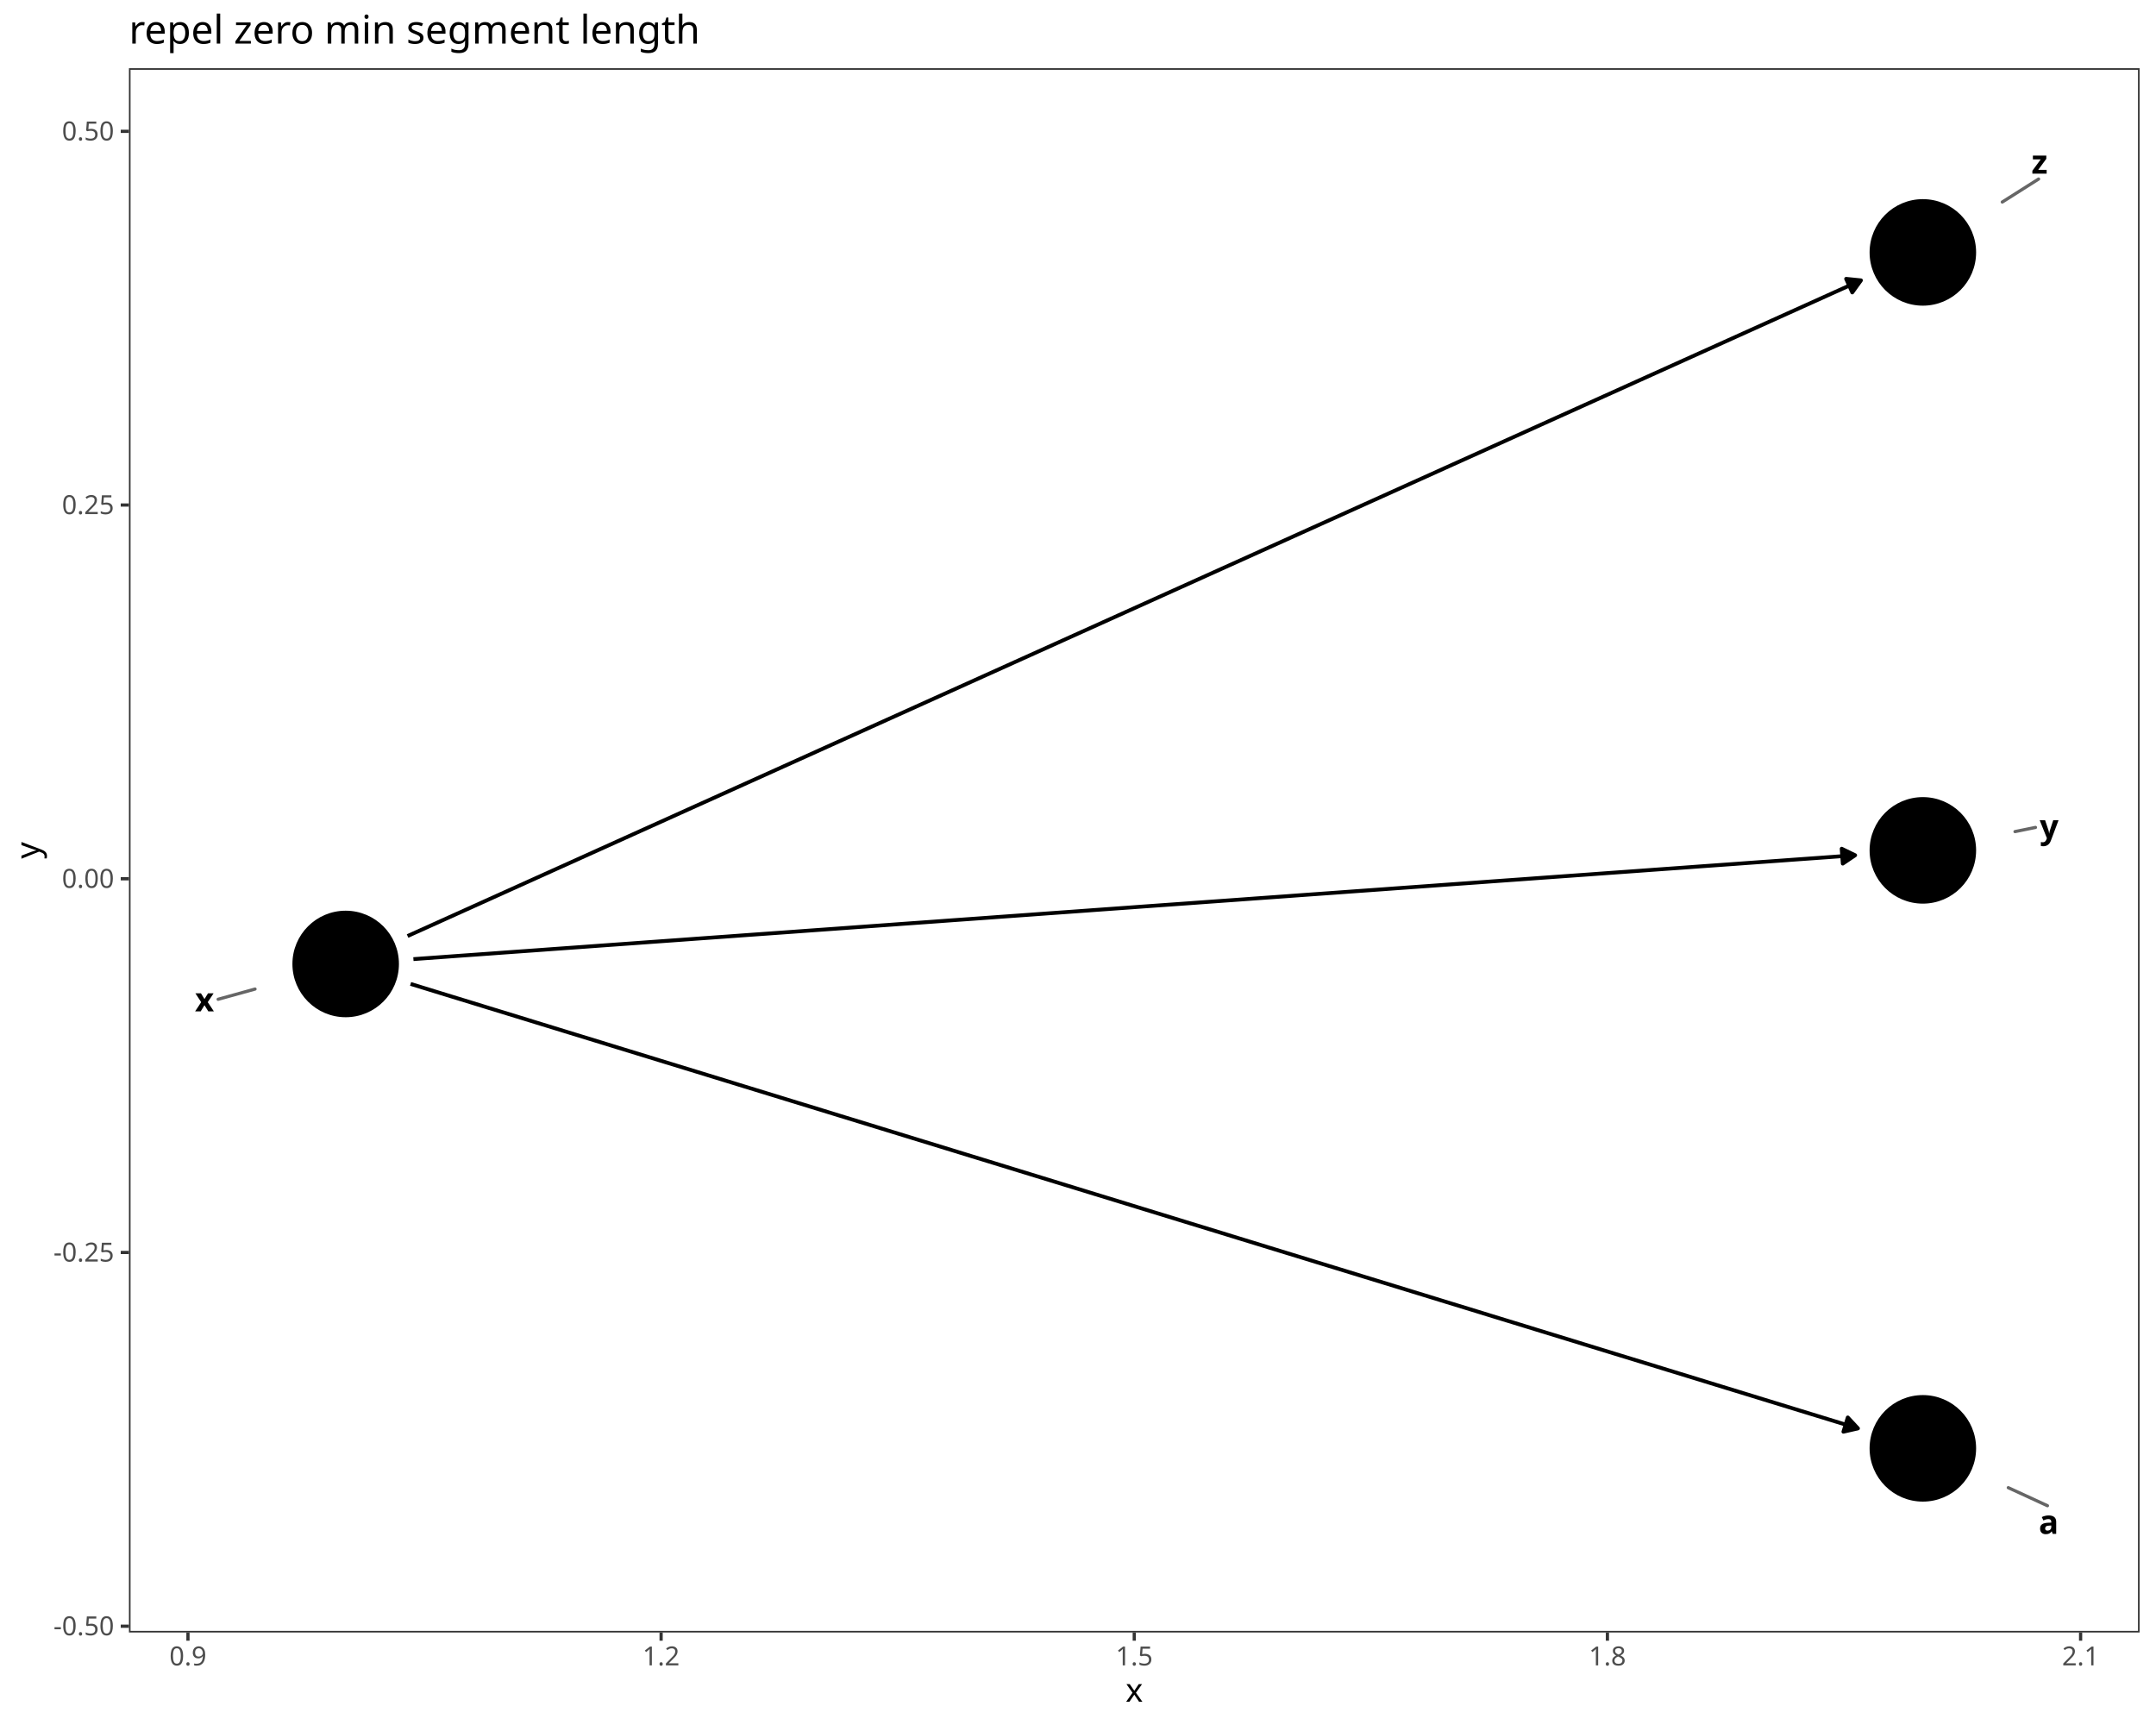
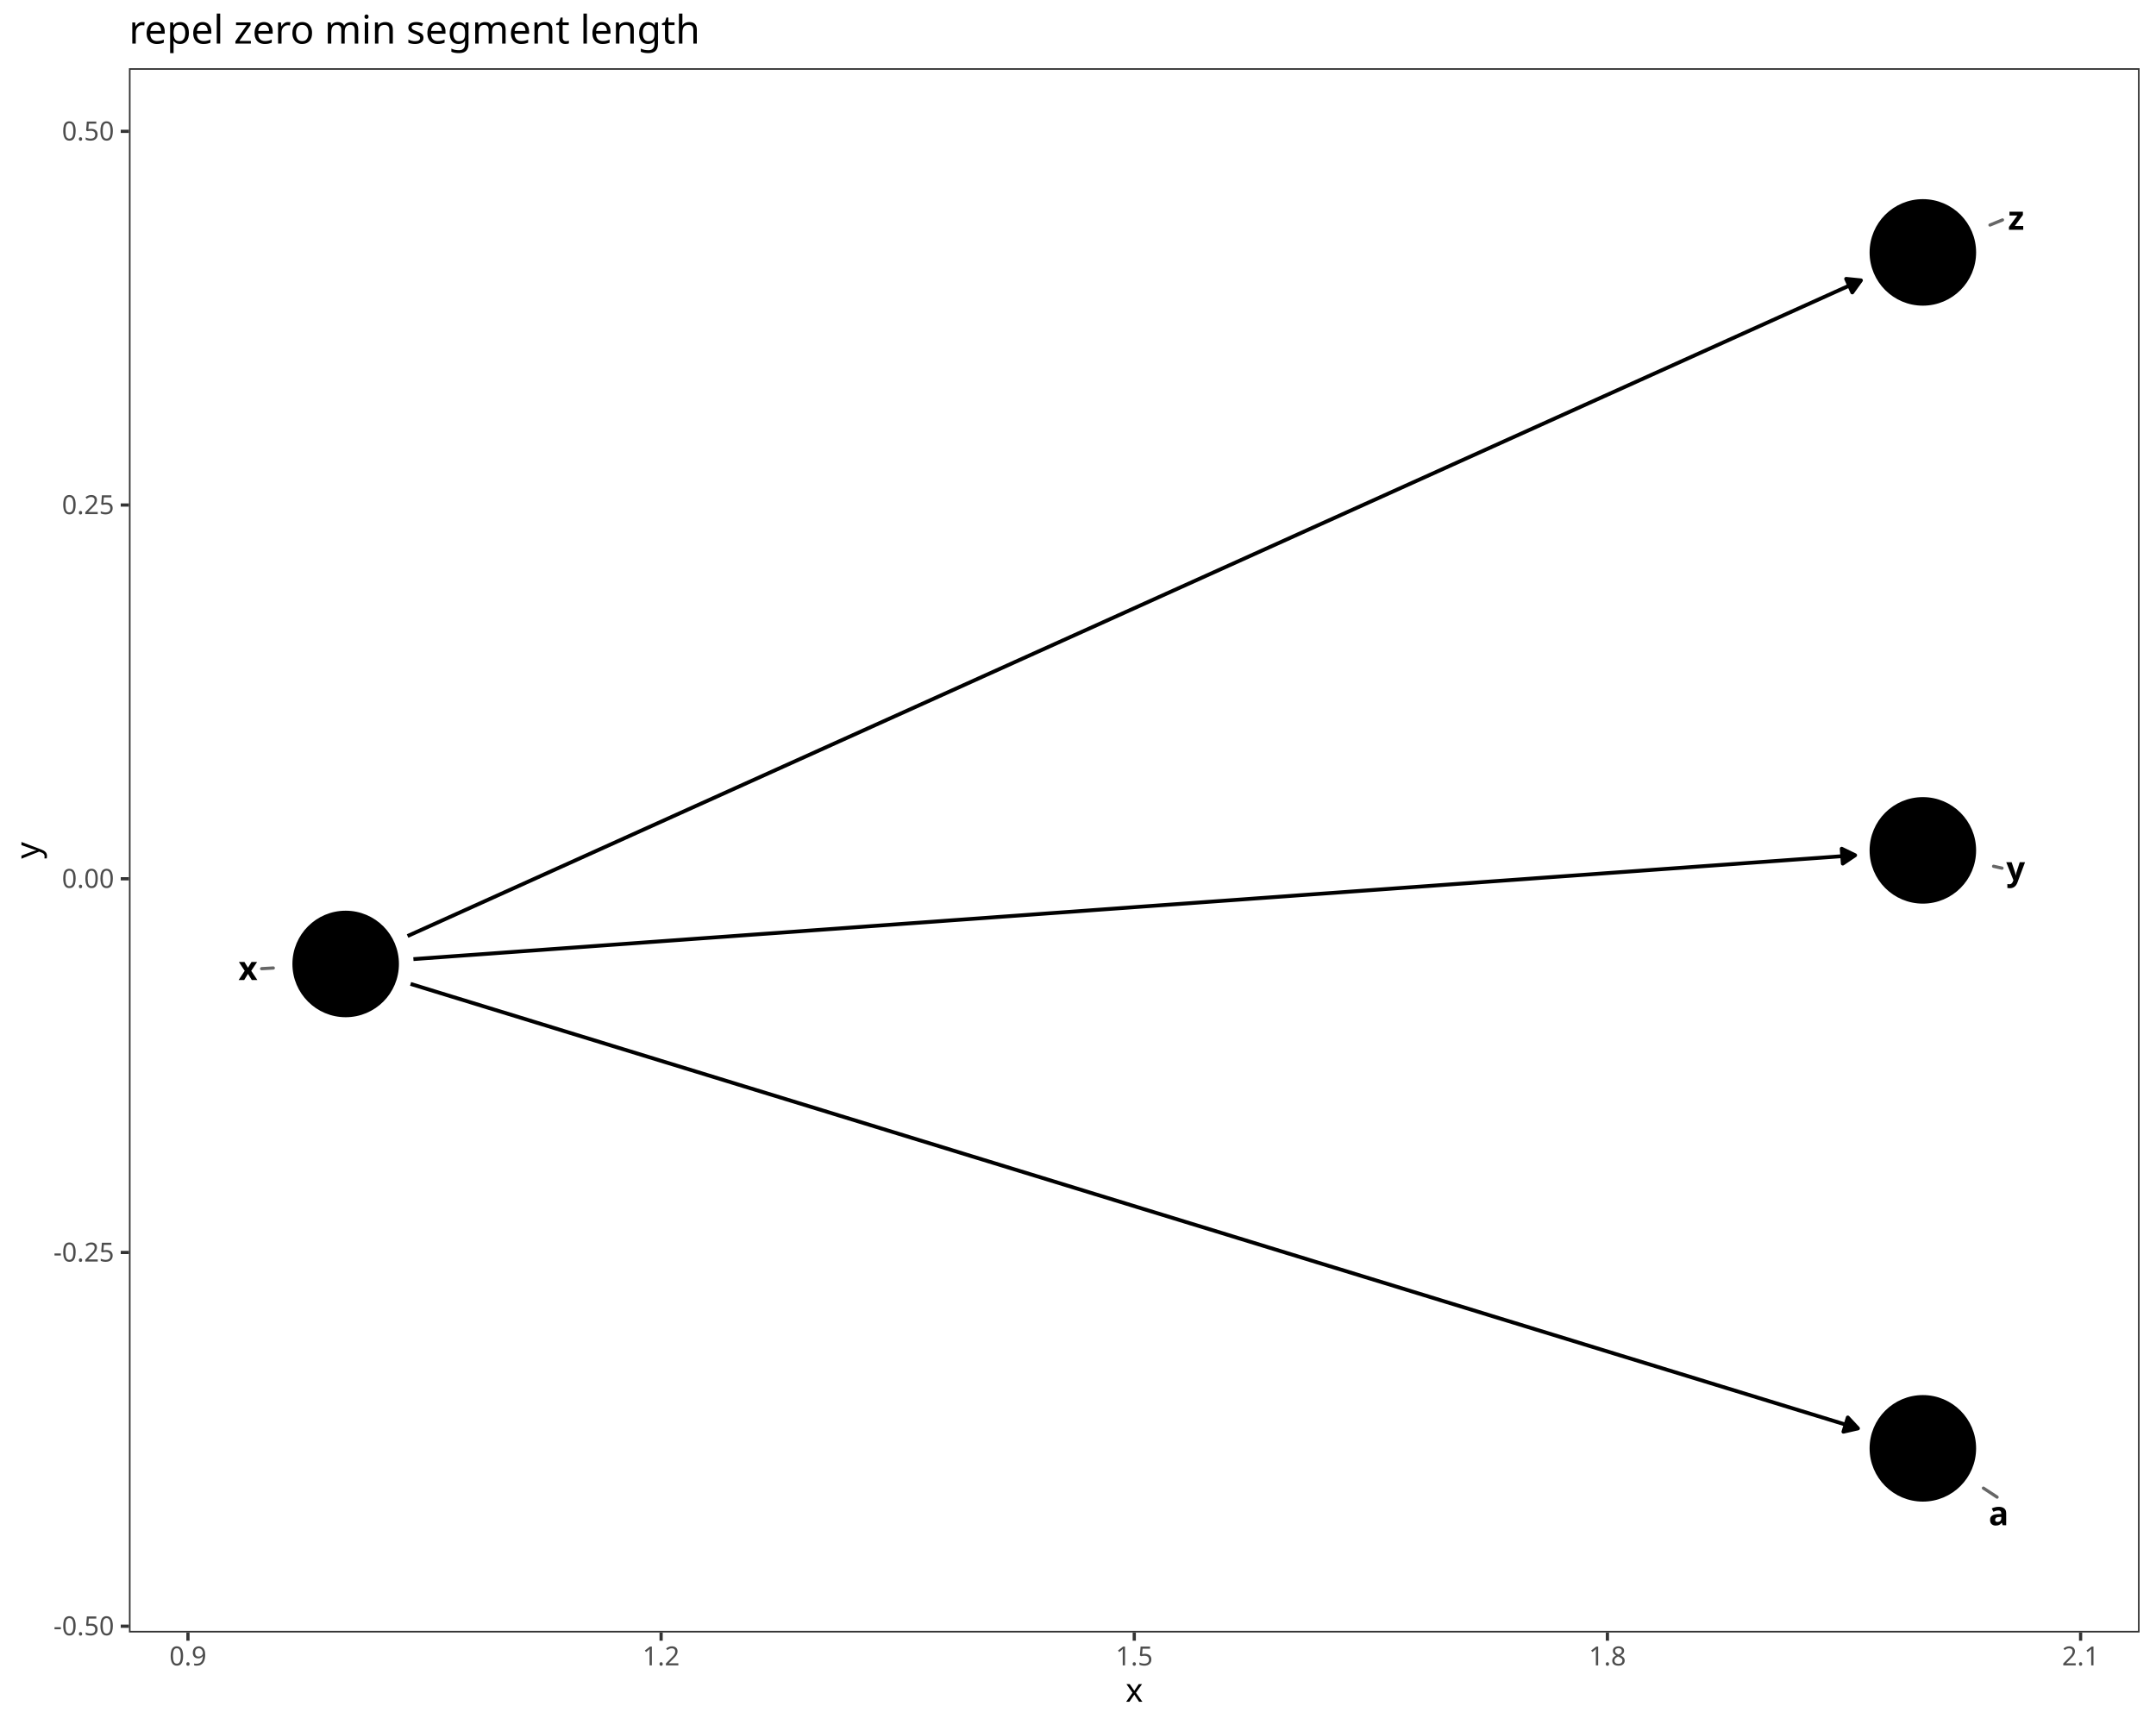
<svg xmlns="http://www.w3.org/2000/svg" class="svglite" data-engine-version="2.0" width="720.00pt" height="576.00pt" viewBox="0 0 720.00 576.00">
  <defs>
    <style type="text/css">
    .svglite line, .svglite polyline, .svglite polygon, .svglite path, .svglite rect, .svglite circle {
      fill: none;
      stroke: #000000;
      stroke-linecap: round;
      stroke-linejoin: round;
      stroke-miterlimit: 10.00;
    }
  </style>
  </defs>
  <rect width="100%" height="100%" style="stroke: none; fill: #FFFFFF;" />
  <defs>
    <clipPath id="cpMC4wMHw3MjAuMDB8MC4wMHw1NzYuMDA=">
      <rect x="0.00" y="0.00" width="720.00" height="576.00" />
    </clipPath>
  </defs>
  <g clip-path="url(#cpMC4wMHw3MjAuMDB8MC4wMHw1NzYuMDA=)">
    <rect x="0.00" y="0.00" width="720.00" height="576.00" style="stroke-width: 1.07; stroke: #FFFFFF; fill: #FFFFFF;" />
  </g>
  <defs>
    <clipPath id="cpNDMuMDZ8NzE0LjUyfDIyLjc4fDU0NS4xMQ==">
      <rect x="43.06" y="22.78" width="671.46" height="522.33" />
    </clipPath>
  </defs>
  <g clip-path="url(#cpNDMuMDZ8NzE0LjUyfDIyLjc4fDU0NS4xMQ==)">
    <rect x="43.06" y="22.78" width="671.46" height="522.33" style="stroke-width: 1.07; stroke: none; fill: #FFFFFF;" />
    <polyline points="137.12,328.54 142.04,330.05 147.36,331.69 152.68,333.32 158.00,334.95 163.32,336.59 168.64,338.22 173.96,339.85 179.28,341.49 184.60,343.12 189.92,344.76 195.24,346.39 200.56,348.02 205.88,349.66 211.20,351.29 216.52,352.92 221.84,354.56 227.16,356.19 232.48,357.82 237.81,359.46 243.13,361.09 248.45,362.73 253.77,364.36 259.09,365.99 264.41,367.63 269.73,369.26 275.05,370.89 280.37,372.53 285.69,374.16 291.01,375.79 296.33,377.43 301.65,379.06 306.97,380.70 312.29,382.33 317.61,383.96 322.93,385.60 328.25,387.23 333.57,388.86 338.89,390.50 344.21,392.13 349.53,393.76 354.85,395.40 360.17,397.03 365.49,398.67 370.81,400.30 376.13,401.93 381.45,403.57 386.77,405.20 392.09,406.83 397.41,408.47 402.73,410.10 408.05,411.73 413.37,413.37 418.69,415.00 424.01,416.64 429.33,418.27 434.65,419.90 439.97,421.54 445.30,423.17 450.62,424.80 455.94,426.44 461.26,428.07 466.58,429.70 471.90,431.34 477.22,432.97 482.54,434.61 487.86,436.24 493.18,437.87 498.50,439.51 503.82,441.14 509.14,442.77 514.46,444.41 519.78,446.04 525.10,447.67 530.42,449.31 535.74,450.94 541.06,452.58 546.38,454.21 551.70,455.84 557.02,457.48 562.34,459.11 567.66,460.74 572.98,462.38 578.30,464.01 583.62,465.64 588.94,467.28 594.26,468.91 599.58,470.55 604.90,472.18 610.22,473.81 615.54,475.45 620.47,476.96 " style="stroke-width: 1.28; stroke-linecap: butt;" />
    <polygon points="615.61,478.07 620.47,476.96 617.07,473.31 " style="stroke-width: 1.28; stroke-linecap: butt; fill: #000000;" />
    <polyline points="138.06,320.26 142.04,319.97 147.36,319.59 152.68,319.20 158.00,318.82 163.32,318.44 168.64,318.05 173.96,317.67 179.28,317.29 184.60,316.90 189.92,316.52 195.24,316.14 200.56,315.75 205.88,315.37 211.20,314.99 216.52,314.60 221.84,314.22 227.16,313.84 232.48,313.45 237.81,313.07 243.13,312.69 248.45,312.30 253.77,311.92 259.09,311.54 264.41,311.16 269.73,310.77 275.05,310.39 280.37,310.01 285.69,309.62 291.01,309.24 296.33,308.86 301.65,308.47 306.97,308.09 312.29,307.71 317.61,307.32 322.93,306.94 328.25,306.56 333.57,306.17 338.89,305.79 344.21,305.41 349.53,305.02 354.85,304.64 360.17,304.26 365.49,303.87 370.81,303.49 376.13,303.11 381.45,302.72 386.77,302.34 392.09,301.96 397.41,301.58 402.73,301.19 408.05,300.81 413.37,300.43 418.69,300.04 424.01,299.66 429.33,299.28 434.65,298.89 439.97,298.51 445.30,298.13 450.62,297.74 455.94,297.36 461.26,296.98 466.58,296.59 471.90,296.21 477.22,295.83 482.54,295.44 487.86,295.06 493.18,294.68 498.50,294.29 503.82,293.91 509.14,293.53 514.46,293.14 519.78,292.76 525.10,292.38 530.42,292.00 535.74,291.61 541.06,291.23 546.38,290.85 551.70,290.46 557.02,290.08 562.34,289.70 567.66,289.31 572.98,288.93 578.30,288.55 583.62,288.16 588.94,287.78 594.26,287.40 599.58,287.01 604.90,286.63 610.22,286.25 615.54,285.86 619.53,285.58 " style="stroke-width: 1.28; stroke-linecap: butt;" />
    <polygon points="615.40,288.37 619.53,285.58 615.04,283.40 " style="stroke-width: 1.28; stroke-linecap: butt; fill: #000000;" />
    <polyline points="136.11,312.56 136.72,312.28 142.04,309.88 147.36,307.48 152.68,305.08 158.00,302.68 163.32,300.28 168.64,297.88 173.96,295.48 179.28,293.08 184.60,290.68 189.92,288.28 195.24,285.88 200.56,283.48 205.88,281.08 211.20,278.68 216.52,276.28 221.84,273.88 227.16,271.48 232.48,269.08 237.81,266.68 243.13,264.28 248.45,261.88 253.77,259.48 259.09,257.08 264.41,254.68 269.73,252.28 275.05,249.88 280.37,247.48 285.69,245.08 291.01,242.68 296.33,240.28 301.65,237.88 306.97,235.48 312.29,233.08 317.61,230.68 322.93,228.28 328.25,225.88 333.57,223.48 338.89,221.08 344.21,218.68 349.53,216.28 354.85,213.88 360.17,211.48 365.49,209.08 370.81,206.68 376.13,204.28 381.45,201.88 386.77,199.48 392.09,197.08 397.41,194.68 402.73,192.28 408.05,189.88 413.37,187.48 418.69,185.08 424.01,182.68 429.33,180.28 434.65,177.88 439.97,175.48 445.30,173.08 450.62,170.68 455.94,168.28 461.26,165.88 466.58,163.48 471.90,161.08 477.22,158.68 482.54,156.28 487.86,153.88 493.18,151.48 498.50,149.08 503.82,146.68 509.14,144.28 514.46,141.88 519.78,139.48 525.10,137.08 530.42,134.68 535.74,132.28 541.06,129.88 546.38,127.48 551.70,125.08 557.02,122.68 562.34,120.28 567.66,117.88 572.98,115.48 578.30,113.08 583.62,110.68 588.94,108.28 594.26,105.88 599.58,103.48 604.90,101.08 610.22,98.68 615.54,96.28 620.86,93.88 621.47,93.61 " style="stroke-width: 1.28; stroke-linecap: butt;" />
    <polygon points="618.57,97.65 621.47,93.61 616.52,93.11 " style="stroke-width: 1.28; stroke-linecap: butt; fill: #000000;" />
    <circle cx="642.14" cy="483.62" r="17.43" style="stroke-width: 0.71; fill: #000000;" />
    <circle cx="115.44" cy="321.88" r="17.43" style="stroke-width: 0.71; fill: #000000;" />
    <circle cx="642.14" cy="283.95" r="17.43" style="stroke-width: 0.71; fill: #000000;" />
    <circle cx="642.14" cy="84.28" r="17.43" style="stroke-width: 0.71; fill: #000000;" />
-     <line x1="683.75" y1="502.78" x2="670.67" y2="496.76" style="stroke-width: 1.07; stroke: #666666;" />
-     <line x1="72.85" y1="333.67" x2="85.17" y2="330.26" style="stroke-width: 1.07; stroke: #666666;" />
-     <line x1="679.75" y1="276.29" x2="672.92" y2="277.68" style="stroke-width: 1.07; stroke: #666666;" />
-     <line x1="680.79" y1="59.78" x2="668.67" y2="67.46" style="stroke-width: 1.07; stroke: #666666;" />
-     <text x="684.16" y="512.18" text-anchor="middle" style="font-size: 11.04px; font-weight: bold; font-family: sans;" textLength="6.14px" lengthAdjust="spacingAndGlyphs">a</text>
-     <text x="68.29" y="337.71" text-anchor="middle" style="font-size: 11.04px; font-weight: bold; font-family: sans;" textLength="5.52px" lengthAdjust="spacingAndGlyphs">x</text>
-     <text x="684.31" y="279.92" text-anchor="middle" style="font-size: 11.04px; font-weight: bold; font-family: sans;" textLength="5.52px" lengthAdjust="spacingAndGlyphs">y</text>
-     <text x="681.11" y="57.98" text-anchor="middle" style="font-size: 11.04px; font-weight: bold; font-family: sans;" textLength="5.52px" lengthAdjust="spacingAndGlyphs">z</text>
+     <line x1="666.93" y1="499.91" x2="662.37" y2="496.91" style="stroke-width: 1.07; stroke: #666666;" />
+     <line x1="87.37" y1="323.45" x2="91.27" y2="323.23" style="stroke-width: 1.07; stroke: #666666;" />
+     <line x1="668.57" y1="289.89" x2="665.76" y2="289.26" style="stroke-width: 1.07; stroke: #666666;" />
+     <line x1="668.73" y1="73.44" x2="664.56" y2="75.14" style="stroke-width: 1.07; stroke: #666666;" />
+     <text x="667.46" y="509.30" text-anchor="middle" style="font-size: 11.04px; font-weight: bold; font-family: sans;" textLength="6.14px" lengthAdjust="spacingAndGlyphs">a</text>
+     <text x="82.81" y="327.25" text-anchor="middle" style="font-size: 11.04px; font-weight: bold; font-family: sans;" textLength="5.52px" lengthAdjust="spacingAndGlyphs">x</text>
+     <text x="673.13" y="293.93" text-anchor="middle" style="font-size: 11.04px; font-weight: bold; font-family: sans;" textLength="5.52px" lengthAdjust="spacingAndGlyphs">y</text>
+     <text x="673.29" y="76.73" text-anchor="middle" style="font-size: 11.04px; font-weight: bold; font-family: sans;" textLength="5.52px" lengthAdjust="spacingAndGlyphs">z</text>
    <rect x="43.06" y="22.78" width="671.46" height="522.33" style="stroke-width: 1.07; stroke: #333333;" />
  </g>
  <g clip-path="url(#cpMC4wMHw3MjAuMDB8MC4wMHw1NzYuMDA=)">
    <text x="38.13" y="546.04" text-anchor="end" style="font-size: 8.80px; fill: #4D4D4D; font-family: sans;" textLength="20.06px" lengthAdjust="spacingAndGlyphs">-0.50</text>
    <text x="38.13" y="421.25" text-anchor="end" style="font-size: 8.80px; fill: #4D4D4D; font-family: sans;" textLength="20.06px" lengthAdjust="spacingAndGlyphs">-0.25</text>
    <text x="38.13" y="296.46" text-anchor="end" style="font-size: 8.80px; fill: #4D4D4D; font-family: sans;" textLength="17.13px" lengthAdjust="spacingAndGlyphs">0.00</text>
    <text x="38.13" y="171.67" text-anchor="end" style="font-size: 8.80px; fill: #4D4D4D; font-family: sans;" textLength="17.13px" lengthAdjust="spacingAndGlyphs">0.25</text>
    <text x="38.13" y="46.88" text-anchor="end" style="font-size: 8.80px; fill: #4D4D4D; font-family: sans;" textLength="17.13px" lengthAdjust="spacingAndGlyphs">0.50</text>
    <polyline points="40.32,543.02 43.06,543.02 " style="stroke-width: 1.07; stroke: #333333; stroke-linecap: butt;" />
    <polyline points="40.32,418.22 43.06,418.22 " style="stroke-width: 1.07; stroke: #333333; stroke-linecap: butt;" />
    <polyline points="40.32,293.43 43.06,293.43 " style="stroke-width: 1.07; stroke: #333333; stroke-linecap: butt;" />
    <polyline points="40.32,168.64 43.06,168.64 " style="stroke-width: 1.07; stroke: #333333; stroke-linecap: butt;" />
    <polyline points="40.32,43.85 43.06,43.85 " style="stroke-width: 1.07; stroke: #333333; stroke-linecap: butt;" />
    <polyline points="62.77,547.85 62.77,545.11 " style="stroke-width: 1.07; stroke: #333333; stroke-linecap: butt;" />
    <polyline points="220.78,547.85 220.78,545.11 " style="stroke-width: 1.07; stroke: #333333; stroke-linecap: butt;" />
    <polyline points="378.79,547.85 378.79,545.11 " style="stroke-width: 1.07; stroke: #333333; stroke-linecap: butt;" />
    <polyline points="536.80,547.85 536.80,545.11 " style="stroke-width: 1.07; stroke: #333333; stroke-linecap: butt;" />
    <polyline points="694.82,547.85 694.82,545.11 " style="stroke-width: 1.07; stroke: #333333; stroke-linecap: butt;" />
    <text x="62.77" y="556.10" text-anchor="middle" style="font-size: 8.80px; fill: #4D4D4D; font-family: sans;" textLength="12.23px" lengthAdjust="spacingAndGlyphs">0.9</text>
    <text x="220.78" y="556.10" text-anchor="middle" style="font-size: 8.80px; fill: #4D4D4D; font-family: sans;" textLength="12.23px" lengthAdjust="spacingAndGlyphs">1.2</text>
    <text x="378.79" y="556.10" text-anchor="middle" style="font-size: 8.80px; fill: #4D4D4D; font-family: sans;" textLength="12.23px" lengthAdjust="spacingAndGlyphs">1.5</text>
    <text x="536.80" y="556.10" text-anchor="middle" style="font-size: 8.80px; fill: #4D4D4D; font-family: sans;" textLength="12.23px" lengthAdjust="spacingAndGlyphs">1.8</text>
    <text x="694.82" y="556.10" text-anchor="middle" style="font-size: 8.80px; fill: #4D4D4D; font-family: sans;" textLength="12.23px" lengthAdjust="spacingAndGlyphs">2.1</text>
    <text x="378.79" y="568.24" text-anchor="middle" style="font-size: 11.00px; font-family: sans;" textLength="5.50px" lengthAdjust="spacingAndGlyphs">x</text>
    <text transform="translate(13.05,283.95) rotate(-90)" text-anchor="middle" style="font-size: 11.00px; font-family: sans;" textLength="5.50px" lengthAdjust="spacingAndGlyphs">y</text>
    <text x="43.06" y="14.56" style="font-size: 13.20px; font-family: sans;" textLength="177.58px" lengthAdjust="spacingAndGlyphs">repel zero min segment length</text>
  </g>
</svg>
